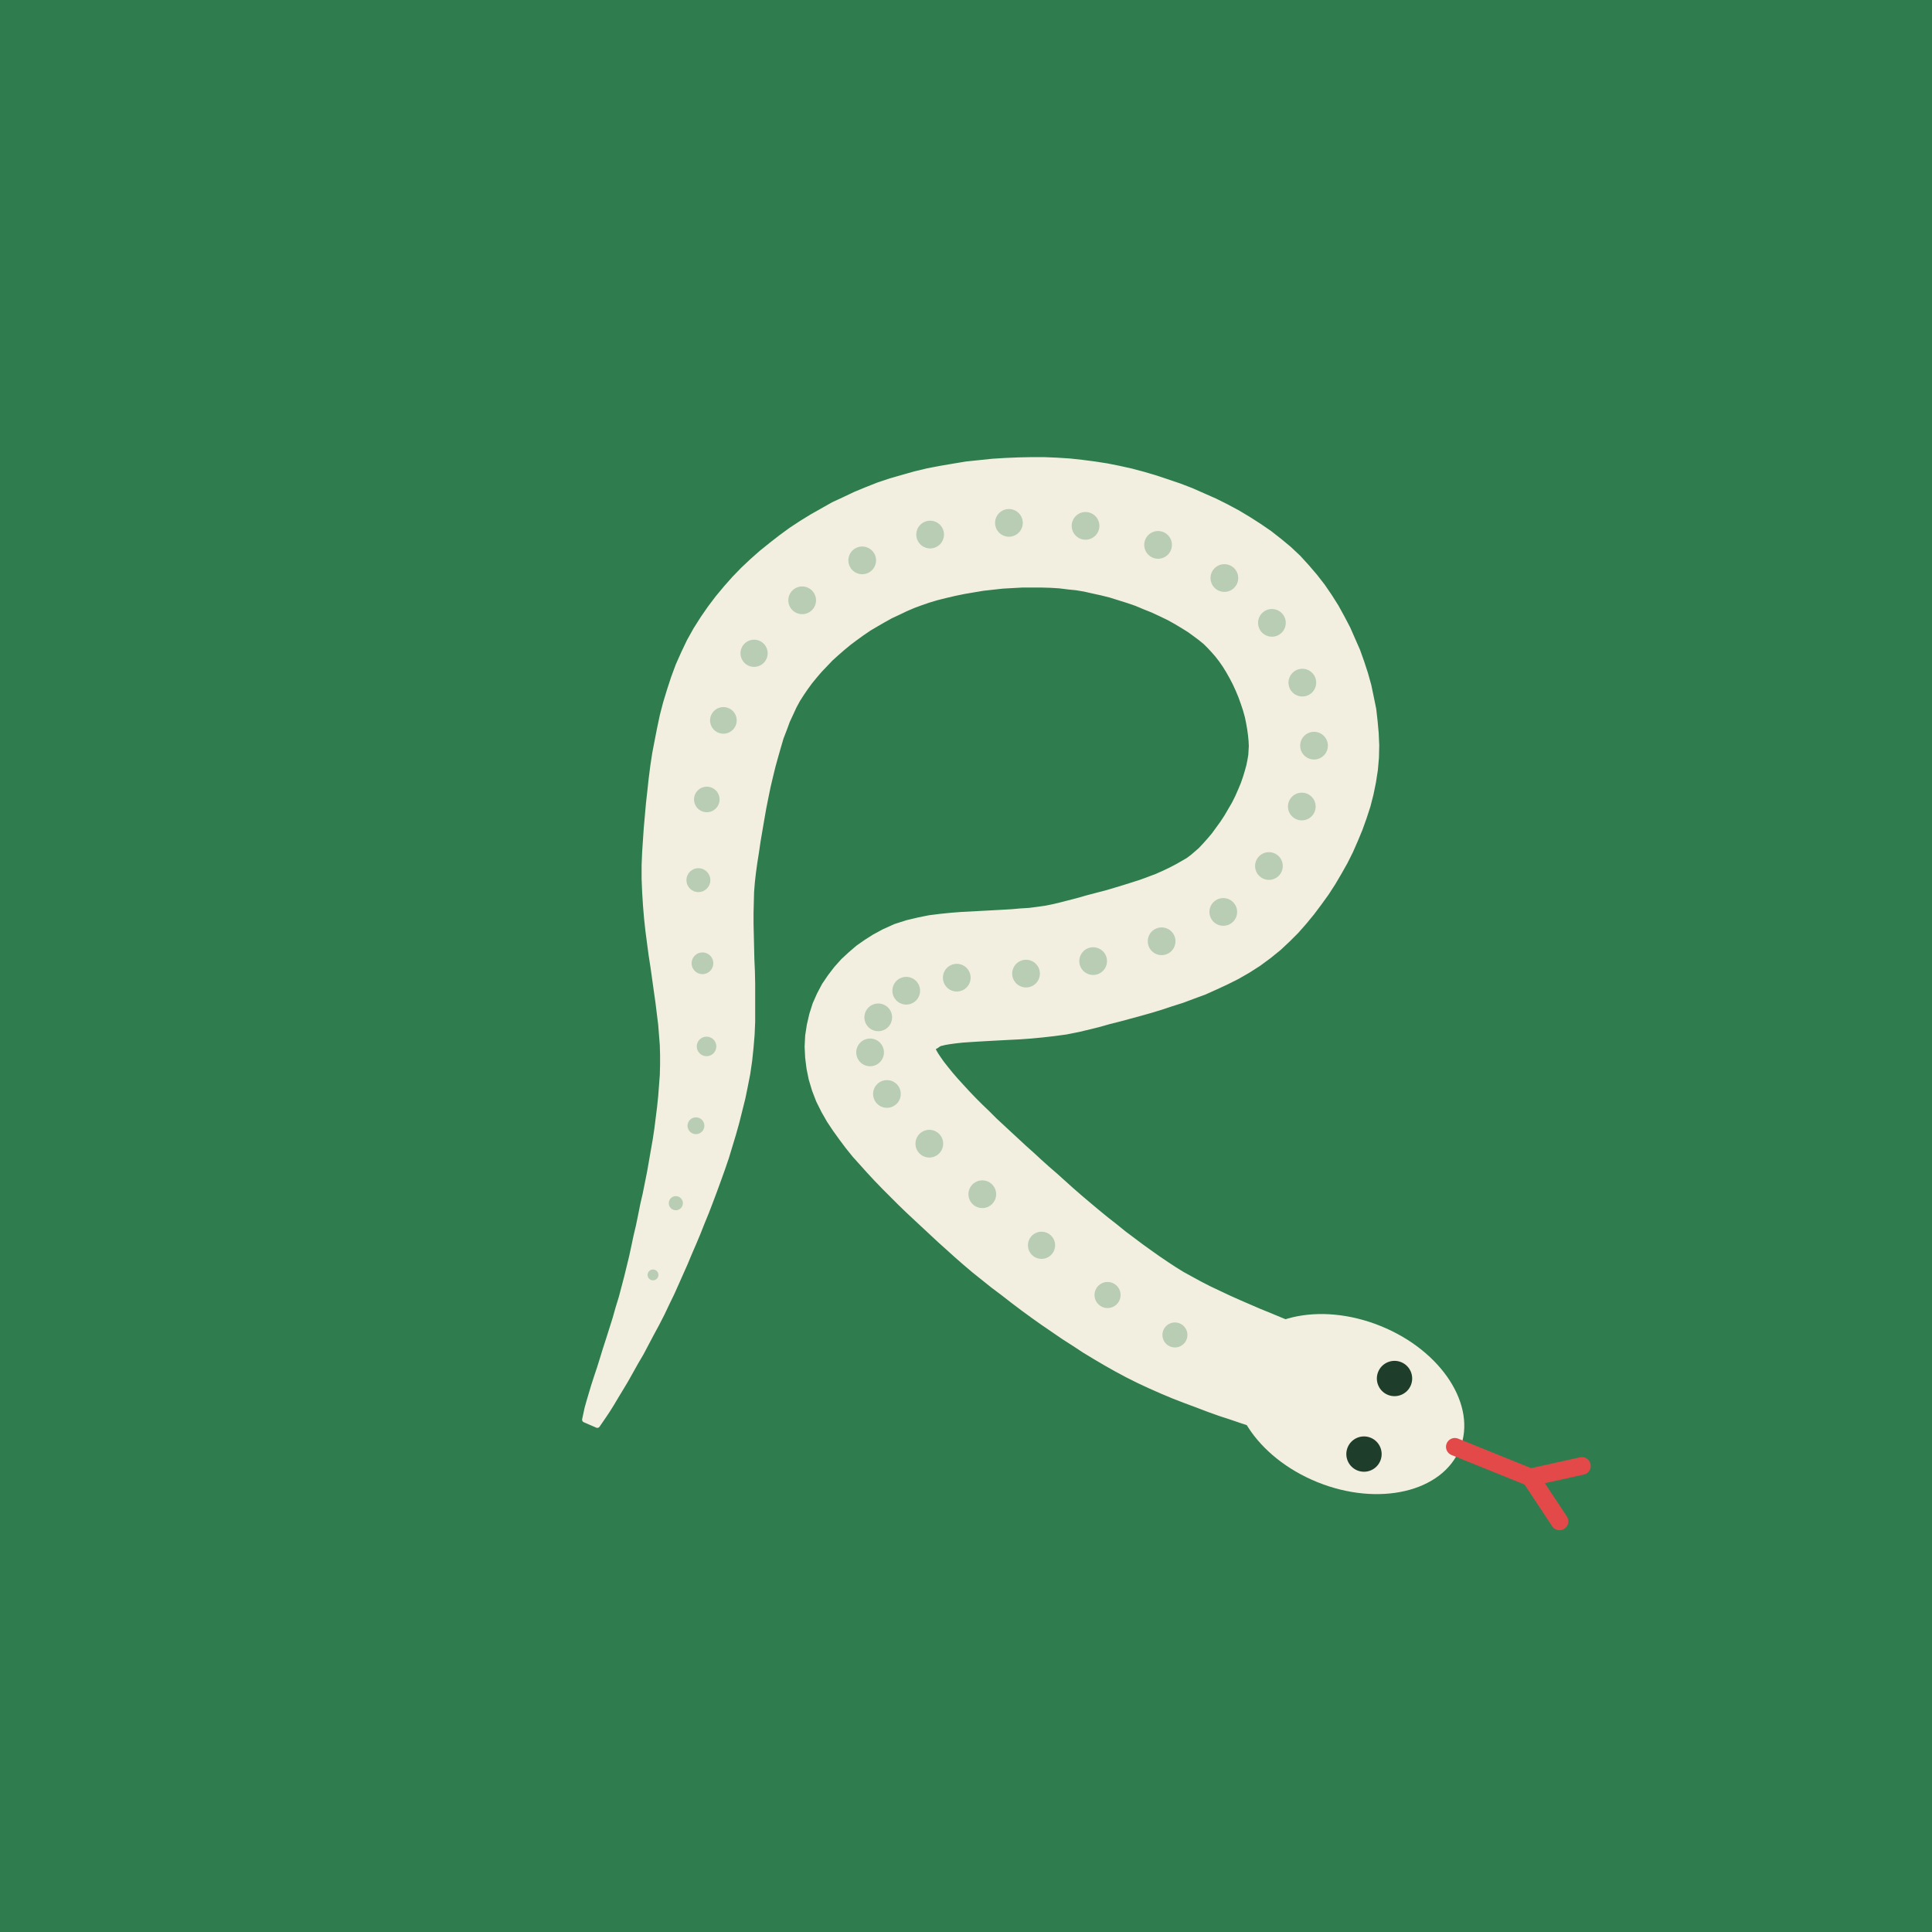
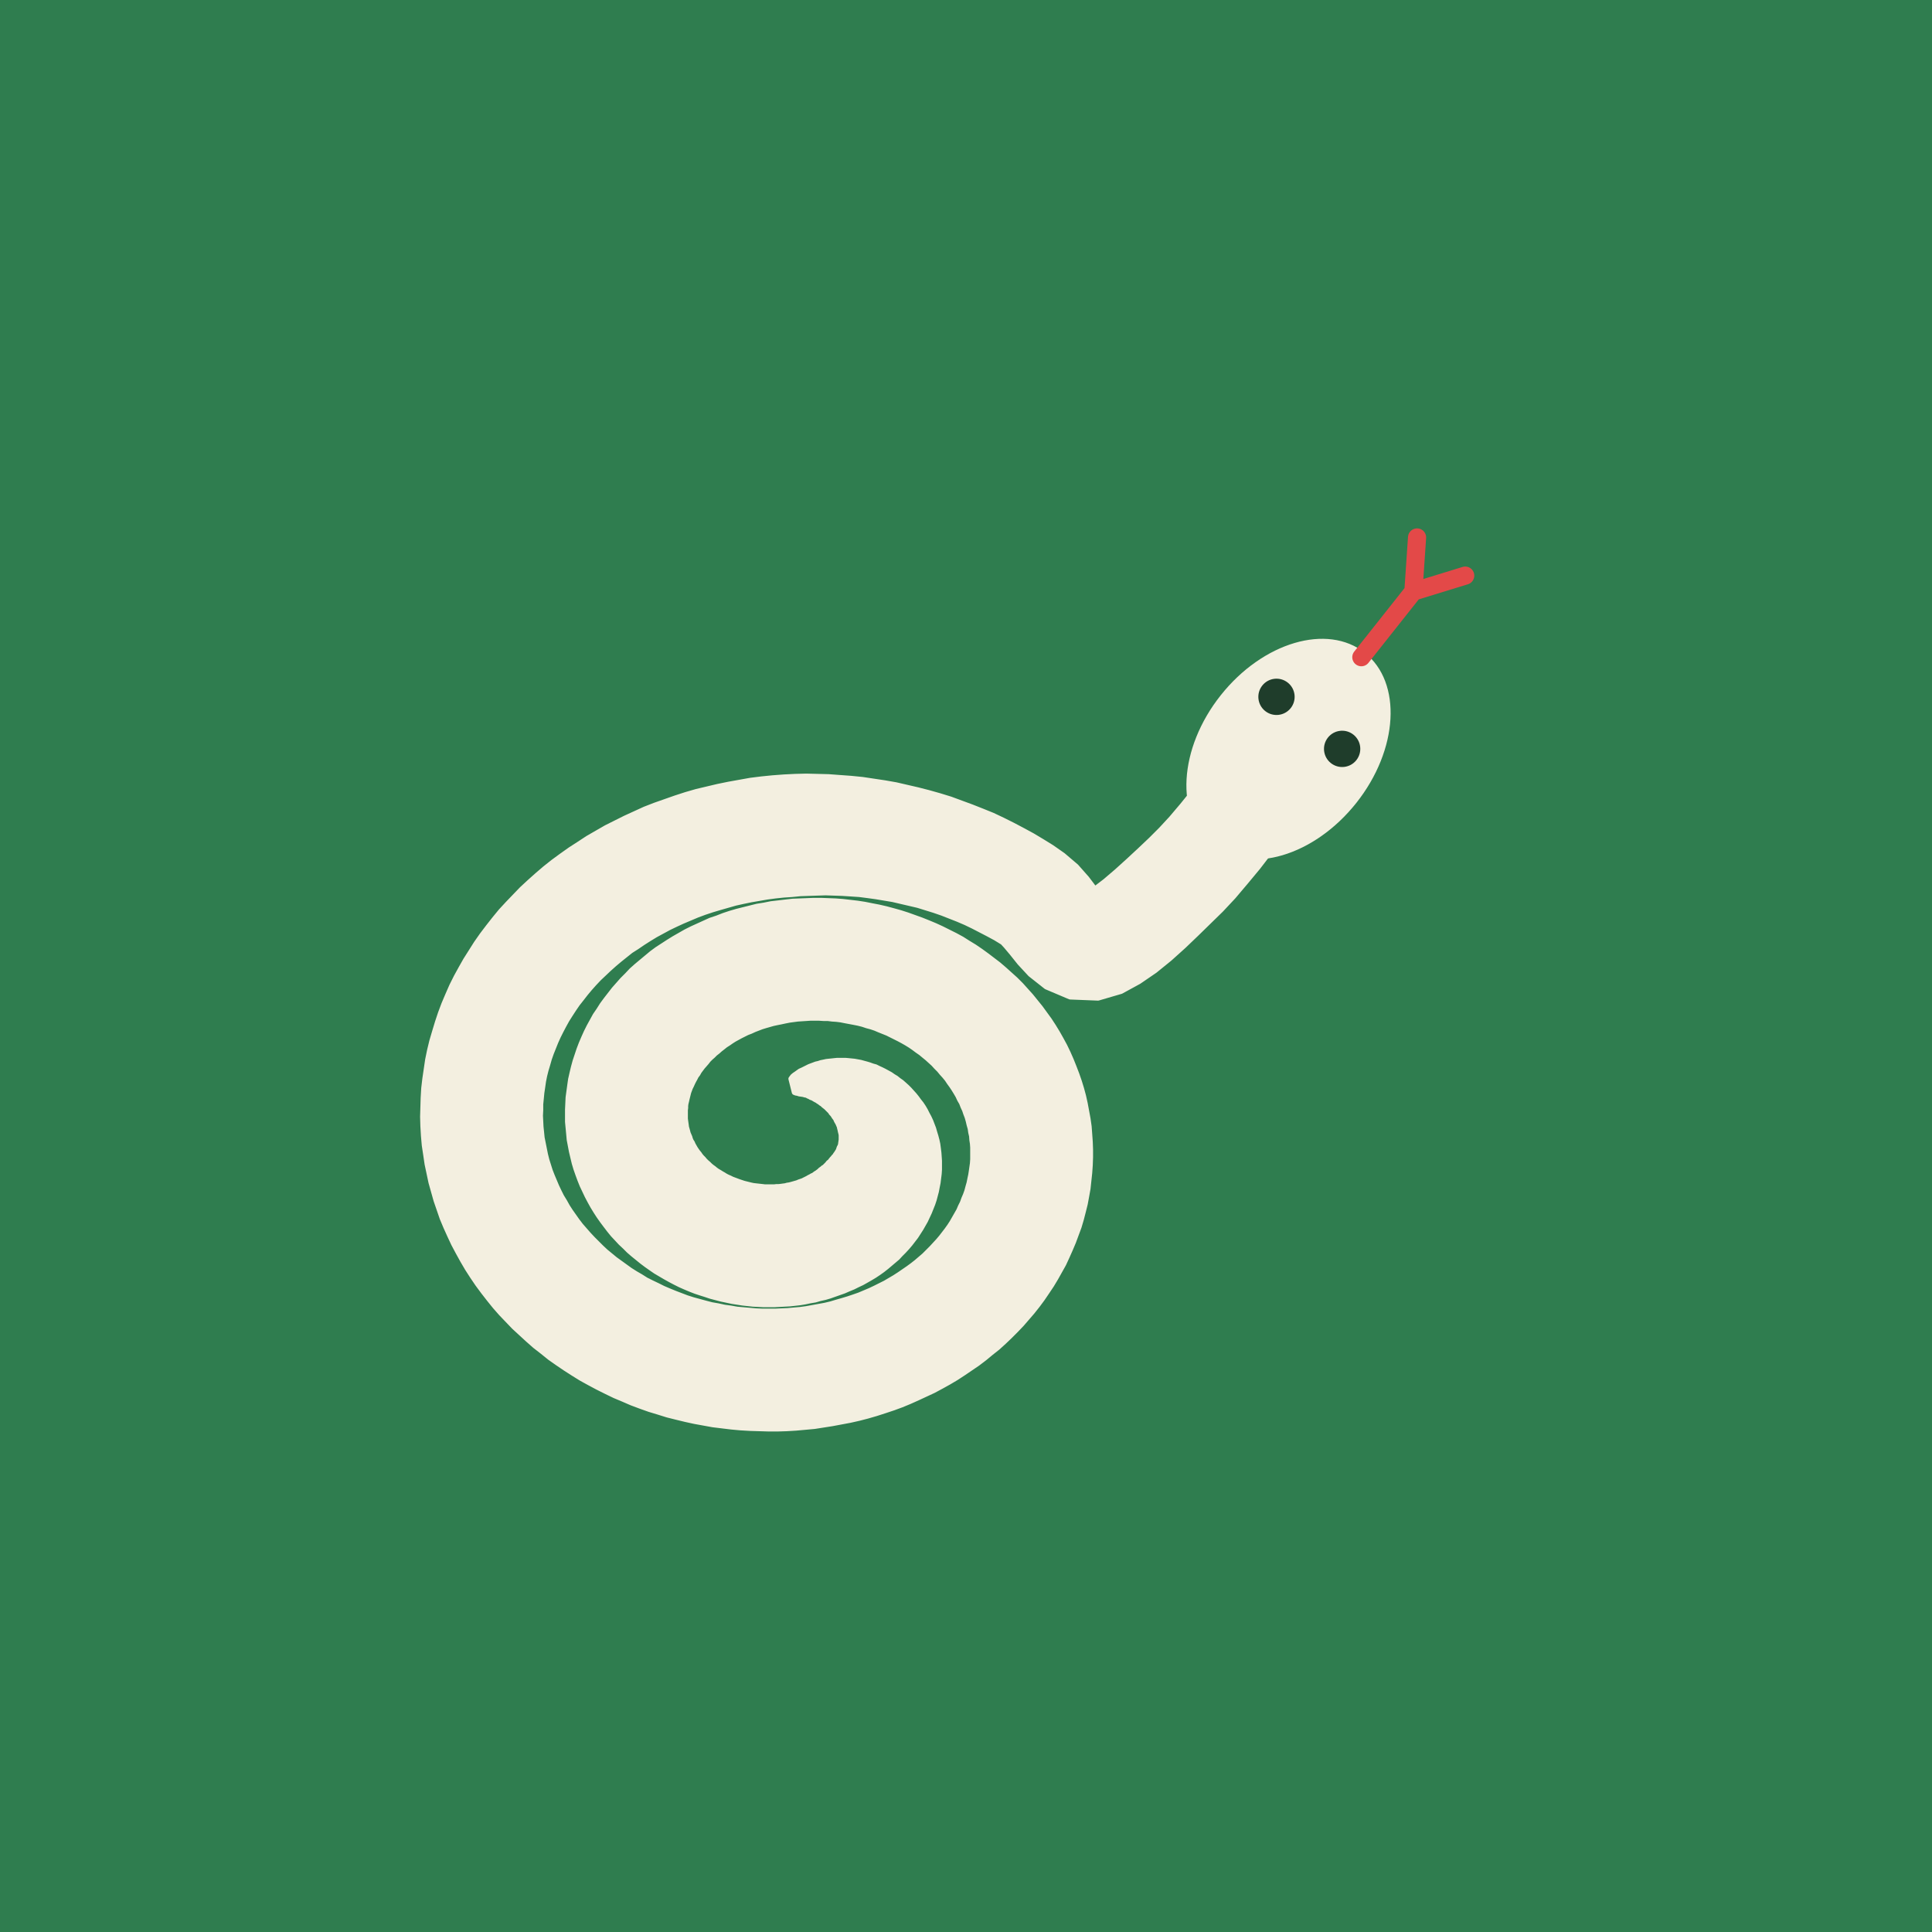
<svg xmlns="http://www.w3.org/2000/svg" viewBox="0 0 512 512">
  <rect width="512" height="512" fill="#2f7d4f" />
-   <g transform="translate(256 256) scale(.72) translate(-256 -262)">
-     <path d="M120.3 431.0 L121.4 429.4 L122.7 427.5 L124.1 425.4 L125.6 423.0 L127.2 420.3 L128.9 417.5 L130.7 414.5 L132.5 411.3 L134.4 407.9 L136.4 404.5 L138.3 400.9 L140.2 397.3 L142.2 393.6 L144.1 389.9 L145.9 386.1 L147.7 382.4 L149.4 378.6 L151.0 375.0 L152.6 371.4 L154.1 367.8 L155.7 364.1 L157.3 360.3 L158.8 356.5 L160.4 352.6 L161.9 348.7 L163.4 344.7 L164.9 340.6 L166.4 336.4 L167.8 332.3 L169.1 328.0 L170.4 323.7 L171.6 319.4 L172.7 315.0 L173.8 310.6 L174.7 306.2 L175.6 301.6 L176.3 296.8 L176.8 292.0 L177.2 287.2 L177.4 282.5 L177.4 277.7 L177.4 273.1 L177.4 268.4 L177.3 263.9 L177.1 259.4 L177.0 255.0 L176.9 250.7 L176.8 246.5 L176.8 242.4 L176.9 238.5 L177.0 234.7 L177.3 231.0 L177.7 227.5 L178.2 223.9 L178.8 220.1 L179.4 216.0 L180.1 211.9 L180.8 207.8 L181.5 203.8 L182.3 199.8 L183.1 195.9 L184.0 192.1 L184.9 188.4 L185.9 184.8 L186.9 181.3 L187.9 177.9 L189.1 174.8 L190.2 171.8 L191.5 169.0 L192.7 166.4 L194.0 164.0 L195.4 161.8 L196.9 159.6 L198.5 157.4 L200.3 155.2 L202.1 153.1 L204.1 151.0 L206.1 148.9 L208.3 146.9 L210.6 144.9 L212.9 143.0 L215.3 141.2 L217.8 139.4 L220.3 137.7 L223.0 136.1 L225.6 134.6 L228.3 133.1 L231.1 131.8 L233.8 130.5 L236.6 129.3 L239.3 128.3 L242.2 127.3 L245.2 126.4 L248.4 125.6 L251.8 124.8 L255.2 124.1 L258.7 123.5 L262.3 122.9 L265.9 122.5 L269.5 122.1 L273.1 121.9 L276.7 121.7 L280.3 121.7 L283.8 121.7 L287.2 121.8 L290.4 122.0 L293.6 122.4 L296.6 122.7 L299.6 123.2 L302.7 123.9 L305.9 124.6 L309.1 125.4 L312.3 126.4 L315.5 127.4 L318.7 128.5 L321.8 129.8 L324.8 131.0 L327.8 132.4 L330.7 133.8 L333.4 135.3 L335.9 136.8 L338.3 138.3 L340.5 139.9 L342.5 141.4 L344.2 142.8 L345.7 144.3 L347.1 145.8 L348.5 147.4 L349.9 149.2 L351.3 151.2 L352.6 153.3 L353.9 155.6 L355.1 157.9 L356.2 160.3 L357.2 162.7 L358.1 165.2 L358.9 167.6 L359.6 170.1 L360.1 172.5 L360.5 174.8 L360.8 177.0 L361.0 179.1 L361.1 181.0 L361.0 182.7 L360.9 184.4 L360.6 186.2 L360.2 188.2 L359.6 190.4 L358.9 192.7 L358.1 195.0 L357.1 197.4 L356.0 199.9 L354.8 202.3 L353.4 204.7 L352.0 207.1 L350.5 209.4 L348.9 211.6 L347.3 213.8 L345.7 215.7 L344.0 217.6 L342.4 219.3 L340.8 220.7 L339.4 221.9 L337.8 223.1 L335.9 224.2 L333.8 225.4 L331.5 226.6 L329.0 227.8 L326.3 229.0 L323.4 230.1 L320.4 231.2 L317.3 232.2 L314.1 233.2 L310.8 234.2 L307.4 235.2 L303.9 236.1 L300.5 237.0 L297.0 238.0 L293.5 238.9 L290.4 239.7 L287.8 240.3 L285.3 240.8 L282.5 241.2 L279.4 241.6 L276.2 241.8 L272.8 242.1 L269.3 242.3 L265.7 242.5 L262.0 242.7 L258.2 242.9 L254.4 243.1 L250.5 243.4 L246.6 243.8 L242.6 244.3 L238.6 245.1 L234.4 246.1 L230.0 247.5 L225.8 249.4 L222.3 251.3 L219.3 253.2 L216.3 255.3 L213.5 257.7 L210.8 260.2 L208.3 263.0 L206.0 266.0 L203.9 269.1 L202.1 272.5 L200.5 276.1 L199.3 279.9 L198.4 283.8 L197.8 287.7 L197.6 291.7 L197.8 295.7 L198.3 299.7 L199.1 303.6 L200.3 307.6 L201.8 311.5 L203.7 315.3 L205.7 318.8 L207.9 322.1 L210.2 325.3 L212.6 328.5 L215.1 331.6 L217.8 334.6 L220.5 337.6 L223.2 340.5 L226.1 343.5 L229.0 346.4 L231.9 349.3 L234.8 352.1 L237.8 354.9 L240.7 357.6 L243.6 360.3 L246.5 363.0 L249.4 365.6 L252.5 368.4 L255.7 371.2 L259.0 374.0 L262.5 376.8 L266.0 379.6 L269.6 382.3 L273.2 385.1 L276.9 387.9 L280.6 390.6 L284.4 393.3 L288.2 395.9 L292.0 398.5 L295.9 401.0 L299.7 403.5 L303.5 405.8 L307.4 408.1 L311.3 410.3 L315.4 412.5 L319.6 414.6 L323.9 416.6 L328.2 418.5 L332.5 420.3 L336.9 422.0 L341.2 423.6 L345.4 425.2 L349.6 426.7 L353.6 428.0 L357.4 429.3 L361.1 430.5 L364.5 431.7 L367.7 432.7 L370.6 433.6 L373.0 434.4 L375.1 435.0 L376.9 435.6 L391.1 400.4 L389.1 399.4 L386.6 398.3 L383.9 397.2 L381.0 396.0 L377.9 394.8 L374.6 393.5 L371.2 392.1 L367.6 390.6 L363.9 389.1 L360.2 387.5 L356.5 385.9 L352.7 384.2 L349.1 382.5 L345.5 380.8 L342.0 379.0 L338.7 377.2 L335.6 375.5 L332.7 373.7 L329.8 371.8 L326.7 369.7 L323.6 367.5 L320.4 365.2 L317.2 362.8 L314.0 360.4 L310.8 357.8 L307.6 355.3 L304.3 352.6 L301.2 350.0 L298.0 347.3 L294.9 344.6 L291.9 341.9 L288.9 339.2 L285.9 336.6 L283.0 334.0 L280.3 331.5 L277.5 329.0 L274.8 326.5 L272.1 324.0 L269.3 321.4 L266.6 318.9 L264.0 316.3 L261.4 313.8 L258.9 311.3 L256.5 308.8 L254.3 306.4 L252.2 304.1 L250.3 301.9 L248.6 299.8 L247.1 297.9 L245.9 296.2 L244.9 294.7 L244.2 293.5 L243.9 292.8 L243.7 292.4 L243.7 292.2 L243.6 292.0 L243.6 291.9 L243.6 291.9 L243.6 292.1 L243.6 292.2 L243.5 292.4 L243.5 292.6 L243.4 292.7 L243.4 292.7 L243.4 292.7 L243.5 292.6 L243.7 292.4 L244.0 292.1 L244.4 291.7 L245.0 291.4 L245.7 290.9 L246.2 290.6 L246.4 290.5 L246.9 290.4 L248.1 290.1 L249.8 289.8 L252.0 289.5 L254.7 289.2 L257.6 289.0 L260.8 288.8 L264.3 288.6 L268.0 288.4 L271.8 288.2 L275.8 288.0 L279.9 287.7 L284.1 287.3 L288.5 286.8 L292.9 286.2 L297.4 285.3 L301.6 284.3 L305.2 283.4 L308.7 282.4 L312.3 281.5 L316.0 280.5 L319.7 279.5 L323.6 278.4 L327.6 277.2 L331.5 275.9 L335.6 274.6 L339.6 273.1 L343.7 271.6 L347.7 269.8 L351.8 267.9 L355.8 265.9 L359.8 263.6 L363.7 261.1 L367.5 258.3 L371.2 255.3 L374.5 252.2 L377.6 249.1 L380.5 245.8 L383.3 242.4 L386.0 238.8 L388.6 235.2 L391.0 231.5 L393.3 227.6 L395.5 223.7 L397.5 219.7 L399.3 215.6 L401.0 211.5 L402.5 207.3 L403.9 203.0 L405.0 198.7 L405.9 194.3 L406.6 189.8 L407.0 185.3 L407.1 180.8 L406.9 176.3 L406.5 171.9 L406.0 167.5 L405.1 163.1 L404.2 158.8 L403.0 154.5 L401.6 150.2 L400.1 146.0 L398.3 141.9 L396.5 137.8 L394.4 133.8 L392.2 129.8 L389.8 126.0 L387.2 122.2 L384.4 118.6 L381.4 115.1 L378.3 111.7 L374.9 108.5 L371.4 105.6 L367.7 102.7 L363.9 100.1 L360.0 97.6 L356.0 95.2 L351.9 93.0 L347.7 90.9 L343.4 89.0 L339.1 87.1 L334.7 85.4 L330.3 83.9 L325.8 82.4 L321.4 81.1 L316.9 79.9 L312.4 78.9 L307.9 78.0 L303.4 77.3 L298.8 76.7 L294.2 76.2 L289.5 75.9 L284.8 75.7 L280.1 75.7 L275.3 75.8 L270.5 76.0 L265.7 76.3 L260.9 76.8 L256.1 77.3 L251.3 78.1 L246.6 78.9 L241.9 79.8 L237.3 80.9 L232.7 82.2 L228.2 83.5 L223.7 85.0 L219.4 86.7 L215.3 88.4 L211.3 90.3 L207.2 92.2 L203.3 94.4 L199.4 96.6 L195.5 99.0 L191.7 101.5 L188.0 104.2 L184.4 107.0 L180.8 109.9 L177.4 112.9 L174.0 116.1 L170.8 119.4 L167.7 122.9 L164.7 126.5 L161.9 130.2 L159.2 134.1 L156.6 138.2 L154.2 142.5 L152.1 146.9 L150.1 151.4 L148.4 156.0 L146.9 160.6 L145.5 165.2 L144.3 169.8 L143.3 174.5 L142.4 179.1 L141.5 183.8 L140.8 188.4 L140.2 193.1 L139.7 197.7 L139.2 202.2 L138.8 206.7 L138.4 211.2 L138.1 215.6 L137.8 220.1 L137.6 224.9 L137.6 229.9 L137.8 234.8 L138.1 239.6 L138.5 244.4 L139.0 249.0 L139.6 253.6 L140.2 258.1 L140.9 262.6 L141.5 266.9 L142.1 271.2 L142.7 275.4 L143.2 279.5 L143.7 283.5 L144.0 287.3 L144.3 291.1 L144.4 294.8 L144.4 298.4 L144.3 302.2 L144.0 306.1 L143.7 310.0 L143.3 313.9 L142.8 317.9 L142.3 321.9 L141.7 325.9 L141.0 329.9 L140.3 333.9 L139.6 337.9 L138.8 341.9 L138.0 345.9 L137.1 349.8 L136.3 353.8 L135.5 357.7 L134.6 361.5 L133.8 365.3 L133.0 369.0 L132.1 372.7 L131.2 376.4 L130.2 380.2 L129.2 384.0 L128.0 387.9 L126.9 391.8 L125.7 395.6 L124.5 399.4 L123.3 403.1 L122.2 406.7 L121.1 410.2 L120.0 413.5 L119.0 416.6 L118.1 419.6 L117.3 422.3 L116.6 424.8 L116.1 427.1 L115.7 429.0 Z" fill="#f3efe0" stroke="#f3efe0" stroke-width="2" stroke-linejoin="round" />
-     <g fill="#2f7d4f" fill-opacity=".30">
-       <circle cx="140.8" cy="375.7" r="2.0" />
-       <circle cx="149.2" cy="349.3" r="2.6" />
-       <circle cx="156.6" cy="320.8" r="3.1" />
-       <circle cx="160.5" cy="291.6" r="3.6" />
-       <circle cx="159.0" cy="261.0" r="4.0" />
-       <circle cx="157.5" cy="230.4" r="4.4" />
-       <circle cx="160.6" cy="200.7" r="4.7" />
-       <circle cx="166.7" cy="171.6" r="4.9" />
-       <circle cx="178.0" cy="146.9" r="5.0" />
-       <circle cx="195.7" cy="127.4" r="5.1" />
-       <circle cx="217.8" cy="112.7" r="5.1" />
-       <circle cx="242.8" cy="103.2" r="5.1" />
-       <circle cx="271.8" cy="98.9" r="5.1" />
-       <circle cx="300.0" cy="100.0" r="5.1" />
-       <circle cx="326.7" cy="107.0" r="5.1" />
-       <circle cx="351.1" cy="119.2" r="5.1" />
-       <circle cx="368.6" cy="135.7" r="5.1" />
-       <circle cx="379.8" cy="157.7" r="5.1" />
-       <circle cx="384.1" cy="180.9" r="5.1" />
-       <circle cx="379.6" cy="203.3" r="5.1" />
-       <circle cx="367.5" cy="225.2" r="5.1" />
-       <circle cx="350.7" cy="242.1" r="5.1" />
-       <circle cx="328.0" cy="252.9" r="5.1" />
-       <circle cx="302.8" cy="260.2" r="5.1" />
-       <circle cx="278.1" cy="264.8" r="5.1" />
-       <circle cx="252.6" cy="266.3" r="5.1" />
-       <circle cx="234.0" cy="271.1" r="5.1" />
-       <circle cx="223.7" cy="280.9" r="5.1" />
-       <circle cx="220.7" cy="293.8" r="5.1" />
-       <circle cx="226.9" cy="309.1" r="5.1" />
-       <circle cx="242.5" cy="327.4" r="5.1" />
-       <circle cx="262.0" cy="346.0" r="5.1" />
-       <circle cx="283.8" cy="364.8" r="5.0" />
-       <circle cx="308.1" cy="383.1" r="4.8" />
-       <circle cx="332.9" cy="397.8" r="4.6" />
-     </g>
-     <g transform="translate(384.0 418.0) rotate(22.0)">
+   <g transform="translate(256 256) scale(0.74) translate(-276 -262)">
+     <path d="M214.6 307.2 L215.1 307.4 L215.7 307.5 L216.3 307.7 L217.0 307.8 L217.7 307.9 L218.4 308.1 L219.0 308.2 L219.5 308.5 L220.0 308.7 L220.5 309.0 L221.1 309.2 L221.6 309.5 L222.1 309.8 L222.7 310.1 L223.1 310.4 L223.6 310.7 L224.1 311.1 L224.6 311.4 L225.0 311.8 L225.5 312.2 L225.9 312.5 L226.3 312.9 L226.7 313.3 L227.1 313.7 L227.5 314.1 L227.8 314.6 L228.2 315.0 L228.5 315.4 L228.8 315.9 L229.1 316.3 L229.4 316.7 L229.6 317.2 L229.8 317.6 L230.1 318.1 L230.3 318.5 L230.5 319.0 L230.7 319.4 L230.8 319.9 L230.9 320.3 L231.0 320.7 L231.1 321.2 L231.2 321.6 L231.3 322.0 L231.4 322.5 L231.4 322.9 L231.4 323.3 L231.4 323.6 L231.4 324.0 L231.4 324.4 L231.3 324.8 L231.3 325.1 L231.2 325.5 L231.2 325.9 L231.1 326.2 L231.0 326.4 L230.9 326.7 L230.7 327.0 L230.6 327.3 L230.5 327.6 L230.4 327.9 L230.3 328.2 L230.1 328.4 L230.0 328.7 L229.8 328.9 L229.7 329.1 L229.5 329.4 L229.3 329.6 L229.2 329.9 L229.0 330.1 L228.8 330.3 L228.6 330.5 L228.5 330.7 L228.3 330.9 L228.0 331.2 L227.8 331.5 L227.6 331.7 L227.4 332.0 L227.2 332.2 L226.9 332.4 L226.7 332.6 L226.5 332.9 L226.2 333.2 L225.9 333.5 L225.6 333.8 L225.3 334.1 L224.9 334.3 L224.6 334.6 L224.3 334.8 L223.9 335.1 L223.5 335.5 L223.1 335.8 L222.7 336.1 L222.2 336.4 L221.8 336.7 L221.4 337.0 L220.9 337.2 L220.4 337.5 L219.8 337.8 L219.3 338.1 L218.7 338.4 L218.1 338.7 L217.5 339.0 L216.9 339.2 L216.3 339.4 L215.6 339.7 L214.9 339.9 L214.2 340.1 L213.5 340.3 L212.7 340.5 L212.0 340.6 L211.3 340.8 L210.5 340.9 L209.8 341.0 L208.9 341.1 L208.1 341.1 L207.3 341.2 L206.4 341.2 L205.6 341.2 L204.8 341.2 L204.0 341.2 L203.2 341.1 L202.3 341.0 L201.4 340.9 L200.5 340.8 L199.7 340.7 L198.8 340.5 L198.0 340.3 L197.2 340.1 L196.4 339.9 L195.5 339.6 L194.6 339.3 L193.8 339.0 L193.0 338.7 L192.2 338.4 L191.4 338.0 L190.7 337.7 L189.9 337.3 L189.1 336.8 L188.4 336.4 L187.6 335.9 L186.9 335.5 L186.2 335.0 L185.6 334.5 L184.9 334.0 L184.3 333.5 L183.7 332.9 L183.0 332.3 L182.4 331.7 L181.9 331.1 L181.3 330.5 L180.8 329.9 L180.4 329.3 L179.9 328.7 L179.4 328.0 L179.0 327.4 L178.6 326.7 L178.2 326.0 L177.9 325.3 L177.5 324.7 L177.2 324.0 L177.0 323.3 L176.7 322.6 L176.4 321.9 L176.2 321.1 L176.0 320.4 L175.8 319.7 L175.7 318.9 L175.6 318.2 L175.5 317.5 L175.4 316.7 L175.4 315.9 L175.4 315.1 L175.4 314.4 L175.4 313.6 L175.5 312.8 L175.5 312.1 L175.6 311.3 L175.8 310.5 L176.0 309.6 L176.2 308.8 L176.4 308.0 L176.6 307.2 L176.9 306.4 L177.2 305.6 L177.6 304.8 L178.0 303.9 L178.4 303.1 L178.9 302.2 L179.3 301.4 L179.9 300.6 L180.4 299.7 L181.0 298.9 L181.6 298.1 L182.3 297.3 L183.0 296.5 L183.7 295.6 L184.5 294.8 L185.3 294.1 L186.1 293.3 L187.0 292.6 L187.9 291.8 L188.8 291.1 L189.8 290.3 L190.9 289.6 L191.9 288.9 L193.0 288.2 L194.1 287.6 L195.2 287.0 L196.4 286.4 L197.6 285.8 L198.9 285.3 L200.2 284.7 L201.5 284.2 L202.8 283.7 L204.1 283.3 L205.5 282.9 L206.9 282.5 L208.3 282.2 L209.8 281.9 L211.2 281.6 L212.7 281.3 L214.2 281.1 L215.7 280.9 L217.2 280.8 L218.7 280.7 L220.2 280.6 L221.8 280.6 L223.4 280.6 L225.0 280.7 L226.5 280.7 L228.1 280.9 L229.6 281.0 L231.2 281.2 L232.7 281.5 L234.3 281.8 L235.9 282.1 L237.4 282.4 L239.0 282.8 L240.5 283.3 L242.0 283.7 L243.5 284.2 L244.9 284.8 L246.4 285.4 L247.9 286.0 L249.3 286.7 L250.7 287.4 L252.1 288.1 L253.4 288.8 L254.8 289.6 L256.1 290.4 L257.4 291.3 L258.6 292.2 L259.9 293.1 L261.1 294.1 L262.2 295.0 L263.3 296.0 L264.4 297.0 L265.4 298.1 L266.5 299.2 L267.4 300.3 L268.4 301.4 L269.3 302.5 L270.1 303.7 L270.9 304.8 L271.7 306.0 L272.5 307.3 L273.2 308.5 L273.8 309.8 L274.5 311.0 L275.0 312.3 L275.6 313.6 L276.0 314.8 L276.5 316.1 L276.9 317.5 L277.2 318.8 L277.6 320.2 L277.8 321.6 L278.1 322.9 L278.2 324.3 L278.4 325.6 L278.5 327.0 L278.5 328.4 L278.5 329.8 L278.5 331.2 L278.4 332.7 L278.2 334.1 L278.0 335.5 L277.8 336.8 L277.5 338.2 L277.2 339.7 L276.8 341.1 L276.4 342.6 L275.9 344.0 L275.3 345.4 L274.8 346.8 L274.1 348.2 L273.5 349.6 L272.7 351.0 L271.9 352.4 L271.1 353.8 L270.2 355.2 L269.2 356.6 L268.2 357.9 L267.2 359.2 L266.1 360.5 L264.9 361.8 L263.7 363.1 L262.4 364.4 L261.1 365.7 L259.7 366.9 L258.3 368.1 L256.9 369.2 L255.4 370.3 L253.8 371.4 L252.2 372.5 L250.5 373.6 L248.8 374.6 L247.1 375.6 L245.3 376.5 L243.5 377.4 L241.6 378.3 L239.7 379.1 L237.8 379.9 L235.8 380.6 L233.7 381.3 L231.7 381.9 L229.6 382.5 L227.6 383.1 L225.5 383.6 L223.3 384.0 L221.1 384.4 L218.9 384.8 L216.7 385.1 L214.4 385.3 L212.2 385.5 L210.0 385.6 L207.7 385.7 L205.4 385.7 L203.1 385.7 L200.8 385.6 L198.5 385.4 L196.2 385.2 L194.0 385.0 L191.7 384.6 L189.5 384.3 L187.2 383.8 L184.9 383.4 L182.6 382.8 L180.4 382.2 L178.2 381.6 L176.0 380.9 L173.9 380.1 L171.8 379.3 L169.6 378.4 L167.5 377.5 L165.5 376.5 L163.4 375.5 L161.4 374.5 L159.5 373.3 L157.6 372.2 L155.7 371.0 L153.9 369.7 L152.1 368.4 L150.3 367.1 L148.6 365.7 L146.9 364.3 L145.3 362.8 L143.8 361.3 L142.3 359.8 L140.8 358.2 L139.4 356.6 L138.0 355.0 L136.7 353.3 L135.5 351.6 L134.3 349.9 L133.2 348.2 L132.2 346.4 L131.1 344.6 L130.2 342.8 L129.3 340.9 L128.5 339.0 L127.7 337.1 L127.0 335.3 L126.4 333.4 L125.8 331.5 L125.3 329.5 L124.9 327.5 L124.5 325.5 L124.1 323.5 L123.9 321.5 L123.7 319.6 L123.6 317.6 L123.5 315.6 L123.6 313.6 L123.6 311.5 L123.8 309.5 L124.0 307.4 L124.3 305.4 L124.6 303.3 L125.0 301.3 L125.5 299.3 L126.1 297.3 L126.7 295.2 L127.4 293.2 L128.2 291.2 L129.0 289.2 L129.9 287.2 L130.9 285.2 L131.9 283.3 L133.0 281.3 L134.2 279.4 L135.5 277.4 L136.8 275.5 L138.3 273.6 L139.7 271.8 L141.2 270.0 L142.8 268.2 L144.5 266.4 L146.3 264.7 L148.1 263.0 L150.0 261.3 L151.9 259.7 L153.9 258.1 L155.9 256.5 L158.1 255.1 L160.3 253.6 L162.5 252.2 L164.8 250.8 L167.2 249.5 L169.6 248.2 L172.1 247.0 L174.5 245.9 L177.1 244.8 L179.7 243.7 L182.4 242.7 L185.1 241.8 L187.8 241.0 L190.6 240.2 L193.4 239.4 L196.1 238.8 L199.0 238.2 L201.9 237.7 L204.8 237.2 L207.8 236.8 L210.7 236.5 L213.7 236.3 L216.7 236.0 L219.6 235.9 L222.6 235.8 L225.7 235.7 L228.7 235.8 L231.7 235.9 L234.8 236.1 L237.8 236.3 L240.9 236.7 L243.8 237.1 L246.8 237.6 L249.8 238.1 L252.8 238.8 L255.8 239.5 L258.8 240.2 L261.7 241.1 L264.6 242.0 L267.5 243.0 L270.3 244.1 L273.1 245.2 L275.9 246.4 L278.6 247.7 L281.3 249.1 L284.0 250.5 L286.6 251.9 L288.4 253.0 L289.2 253.5 L290.4 254.8 L292.5 257.3 L295.3 260.8 L299.1 264.9 L304.8 269.4 L313.3 273.0 L323.3 273.4 L331.5 271.0 L337.9 267.5 L343.6 263.6 L348.9 259.3 L353.9 254.8 L358.6 250.3 L363.0 246.0 L367.3 241.8 L371.7 237.1 L376.1 231.9 L380.5 226.6 L384.5 221.4 L388.3 216.4 L391.5 212.0 L394.2 208.4 L396.1 205.8 L369.5 184.7 L367.2 187.5 L364.3 191.1 L360.9 195.4 L357.3 199.9 L353.5 204.6 L349.6 209.2 L345.9 213.2 L342.3 216.8 L338.4 220.5 L334.2 224.4 L330.0 228.2 L325.9 231.7 L322.1 234.6 L319.1 236.5 L317.4 237.4 L318.3 237.2 L321.8 237.2 L324.5 238.2 L325.0 238.4 L323.9 237.0 L322.0 234.4 L319.2 230.7 L315.4 226.4 L310.7 222.4 L306.7 219.6 L303.3 217.5 L299.8 215.4 L296.3 213.5 L292.7 211.6 L289.1 209.8 L285.5 208.1 L281.8 206.6 L278.0 205.1 L274.2 203.7 L270.4 202.3 L266.5 201.1 L262.6 200.0 L258.7 199.0 L254.8 198.1 L250.9 197.2 L246.9 196.5 L242.9 195.9 L238.9 195.3 L234.9 194.9 L230.8 194.6 L226.8 194.3 L222.8 194.2 L218.8 194.1 L214.8 194.2 L210.8 194.4 L206.8 194.7 L202.8 195.1 L198.8 195.6 L194.9 196.3 L191.0 197.0 L187.1 197.8 L183.3 198.7 L179.5 199.6 L175.7 200.7 L172.0 201.9 L168.3 203.2 L164.6 204.5 L161.0 205.9 L157.5 207.5 L154.0 209.1 L150.6 210.8 L147.2 212.5 L143.9 214.4 L140.6 216.3 L137.4 218.4 L134.3 220.4 L131.2 222.6 L128.2 224.8 L125.3 227.1 L122.5 229.5 L119.7 232.0 L117.0 234.5 L114.5 237.1 L112.0 239.7 L109.5 242.4 L107.2 245.2 L105.0 248.0 L102.8 250.9 L100.7 253.9 L98.8 256.9 L96.9 259.9 L95.2 262.9 L93.5 266.0 L91.9 269.2 L90.5 272.4 L89.1 275.7 L87.9 278.9 L86.8 282.2 L85.8 285.5 L84.8 288.9 L84.0 292.2 L83.3 295.6 L82.8 299.0 L82.3 302.4 L81.9 305.8 L81.7 309.2 L81.6 312.6 L81.5 316.0 L81.6 319.4 L81.8 322.8 L82.1 326.2 L82.6 329.5 L83.1 332.9 L83.8 336.2 L84.5 339.5 L85.4 342.7 L86.3 345.9 L87.4 349.1 L88.5 352.3 L89.8 355.4 L91.2 358.5 L92.6 361.5 L94.2 364.5 L95.8 367.4 L97.5 370.3 L99.3 373.1 L101.2 375.9 L103.2 378.6 L105.3 381.3 L107.4 383.9 L109.6 386.4 L111.9 388.8 L114.2 391.2 L116.7 393.5 L119.2 395.8 L121.7 398.0 L124.4 400.1 L127.0 402.2 L129.7 404.1 L132.5 406.0 L135.3 407.8 L138.2 409.6 L141.1 411.2 L144.1 412.8 L147.1 414.3 L150.2 415.8 L153.3 417.1 L156.3 418.4 L159.5 419.6 L162.6 420.7 L165.9 421.7 L169.1 422.7 L172.3 423.5 L175.6 424.3 L178.8 425.0 L182.1 425.6 L185.4 426.2 L188.7 426.6 L192.0 427.0 L195.3 427.3 L198.7 427.5 L202.0 427.6 L205.3 427.7 L208.6 427.7 L211.8 427.6 L215.1 427.4 L218.4 427.1 L221.7 426.8 L224.9 426.3 L228.1 425.8 L231.3 425.2 L234.5 424.6 L237.6 423.9 L240.7 423.1 L243.8 422.2 L246.9 421.2 L249.9 420.2 L252.9 419.1 L255.8 417.9 L258.7 416.6 L261.5 415.3 L264.3 414.0 L267.1 412.5 L269.8 411.0 L272.5 409.4 L275.1 407.7 L277.6 406.0 L280.1 404.3 L282.6 402.4 L284.9 400.5 L287.3 398.6 L289.5 396.6 L291.7 394.5 L293.8 392.4 L295.9 390.2 L297.8 388.0 L299.7 385.8 L301.6 383.4 L303.3 381.1 L305.0 378.6 L306.6 376.2 L308.1 373.7 L309.5 371.2 L310.9 368.7 L312.1 366.1 L313.3 363.4 L314.4 360.8 L315.4 358.1 L316.4 355.4 L317.2 352.7 L317.9 350.0 L318.6 347.2 L319.1 344.5 L319.6 341.7 L319.9 338.9 L320.2 336.1 L320.4 333.3 L320.5 330.5 L320.5 327.7 L320.4 325.0 L320.2 322.2 L320.0 319.5 L319.6 316.7 L319.1 314.0 L318.6 311.3 L318.0 308.6 L317.3 306.0 L316.5 303.4 L315.6 300.8 L314.6 298.2 L313.6 295.7 L312.5 293.2 L311.3 290.7 L310.0 288.3 L308.7 286.0 L307.3 283.7 L305.8 281.4 L304.2 279.2 L302.6 277.0 L300.9 274.9 L299.2 272.8 L297.4 270.8 L295.6 268.8 L293.7 266.9 L291.7 265.1 L289.7 263.3 L287.6 261.5 L285.5 259.9 L283.4 258.3 L281.2 256.7 L279.0 255.2 L276.7 253.8 L274.5 252.4 L272.1 251.1 L269.7 249.9 L267.3 248.7 L264.9 247.6 L262.5 246.6 L260.0 245.6 L257.5 244.7 L255.0 243.8 L252.5 243.0 L250.0 242.3 L247.4 241.6 L244.8 241.0 L242.2 240.5 L239.7 240.0 L237.1 239.6 L234.5 239.3 L231.9 239.0 L229.3 238.8 L226.7 238.7 L224.1 238.6 L221.5 238.6 L219.0 238.7 L216.4 238.8 L213.9 238.9 L211.3 239.2 L208.8 239.5 L206.2 239.8 L203.7 240.3 L201.2 240.7 L198.8 241.3 L196.4 241.9 L194.0 242.5 L191.6 243.2 L189.2 244.0 L186.9 244.9 L184.5 245.7 L182.3 246.7 L180.1 247.7 L177.9 248.7 L175.7 249.8 L173.6 251.0 L171.5 252.2 L169.4 253.5 L167.4 254.8 L165.4 256.1 L163.5 257.5 L161.7 259.0 L159.9 260.5 L158.1 262.0 L156.3 263.6 L154.7 265.3 L153.0 267.0 L151.5 268.7 L150.0 270.4 L148.6 272.2 L147.2 274.0 L145.8 275.9 L144.6 277.8 L143.3 279.7 L142.2 281.7 L141.1 283.7 L140.1 285.7 L139.2 287.7 L138.3 289.8 L137.5 291.9 L136.8 294.0 L136.1 296.1 L135.5 298.3 L135.0 300.4 L134.5 302.6 L134.2 304.7 L133.9 306.9 L133.6 309.1 L133.5 311.3 L133.4 313.4 L133.4 315.6 L133.4 317.8 L133.6 319.9 L133.8 322.0 L134.0 324.2 L134.4 326.3 L134.8 328.4 L135.3 330.5 L135.8 332.6 L136.4 334.6 L137.1 336.6 L137.8 338.5 L138.6 340.5 L139.5 342.4 L140.4 344.3 L141.4 346.2 L142.4 348.0 L143.5 349.8 L144.6 351.5 L145.8 353.2 L147.0 354.8 L148.3 356.5 L149.6 358.1 L151.0 359.6 L152.4 361.1 L153.9 362.5 L155.3 363.9 L156.8 365.2 L158.4 366.5 L160.0 367.8 L161.6 369.0 L163.3 370.2 L164.9 371.3 L166.6 372.3 L168.3 373.3 L170.1 374.3 L171.8 375.2 L173.6 376.1 L175.4 376.9 L177.3 377.7 L179.1 378.4 L180.9 379.0 L182.8 379.6 L184.6 380.2 L186.5 380.7 L188.4 381.2 L190.3 381.6 L192.2 382.0 L194.1 382.3 L196.0 382.6 L197.8 382.8 L199.7 383.0 L201.6 383.1 L203.5 383.2 L205.4 383.2 L207.3 383.2 L209.2 383.1 L211.0 383.0 L212.9 382.9 L214.7 382.7 L216.5 382.5 L218.3 382.2 L220.2 381.8 L222.0 381.5 L223.7 381.0 L225.5 380.6 L227.2 380.1 L228.9 379.5 L230.6 378.9 L232.3 378.3 L233.9 377.6 L235.6 376.9 L237.2 376.1 L238.7 375.4 L240.3 374.5 L241.7 373.7 L243.2 372.8 L244.7 371.8 L246.1 370.8 L247.5 369.7 L248.8 368.6 L250.1 367.5 L251.4 366.4 L252.5 365.2 L253.7 364.0 L254.9 362.7 L256.0 361.4 L257.0 360.1 L258.0 358.8 L258.9 357.4 L259.8 356.0 L260.6 354.6 L261.4 353.2 L262.1 351.7 L262.8 350.2 L263.4 348.7 L264.0 347.2 L264.5 345.7 L264.9 344.2 L265.3 342.7 L265.6 341.1 L265.9 339.6 L266.1 338.0 L266.3 336.4 L266.4 334.9 L266.4 333.3 L266.4 331.8 L266.3 330.3 L266.2 328.9 L266.0 327.3 L265.8 325.8 L265.5 324.4 L265.1 322.9 L264.7 321.6 L264.3 320.2 L263.8 318.9 L263.3 317.6 L262.7 316.3 L262.0 315.0 L261.4 313.8 L260.7 312.6 L259.9 311.4 L259.1 310.4 L258.3 309.3 L257.5 308.3 L256.6 307.3 L255.7 306.3 L254.8 305.4 L253.8 304.5 L252.9 303.7 L251.9 303.0 L250.9 302.2 L249.9 301.6 L248.9 300.9 L247.8 300.3 L246.7 299.7 L245.7 299.2 L244.6 298.7 L243.6 298.2 L242.5 297.9 L241.4 297.5 L240.4 297.2 L239.3 296.9 L238.2 296.6 L237.1 296.4 L236.0 296.2 L235.0 296.1 L234.0 296.0 L232.9 295.9 L231.9 295.9 L230.9 295.9 L229.8 295.9 L228.8 296.0 L227.9 296.1 L226.9 296.2 L226.0 296.3 L225.1 296.5 L224.1 296.7 L223.2 297.0 L222.3 297.2 L221.5 297.5 L220.7 297.8 L219.9 298.1 L219.1 298.5 L218.3 298.9 L217.5 299.3 L216.6 299.7 L215.9 300.2 L215.2 300.7 L214.6 301.1 L214.0 301.6 L213.7 302.0 L213.4 302.4 Z" fill="#f3efe0" stroke="#f3efe0" stroke-width="2" stroke-linejoin="round" />
+     <g fill="#2f7d4f" fill-opacity=".30" />
+     <g transform="translate(382.8 195.3) rotate(-51.6)">
      <ellipse cx="14" rx="44" ry="31" fill="#f3efe0" />
      <circle cx="26" cy="-15" r="6.5" fill="#1f3d2b" />
      <circle cx="26" cy="15" r="6.5" fill="#1f3d2b" />
      <path d="M56 0 H86 M86 0 L102 -11 M86 0 L102 11" stroke="#e34948" stroke-width="6.5" stroke-linecap="round" stroke-linejoin="round" fill="none" />
    </g>
  </g>
</svg>
